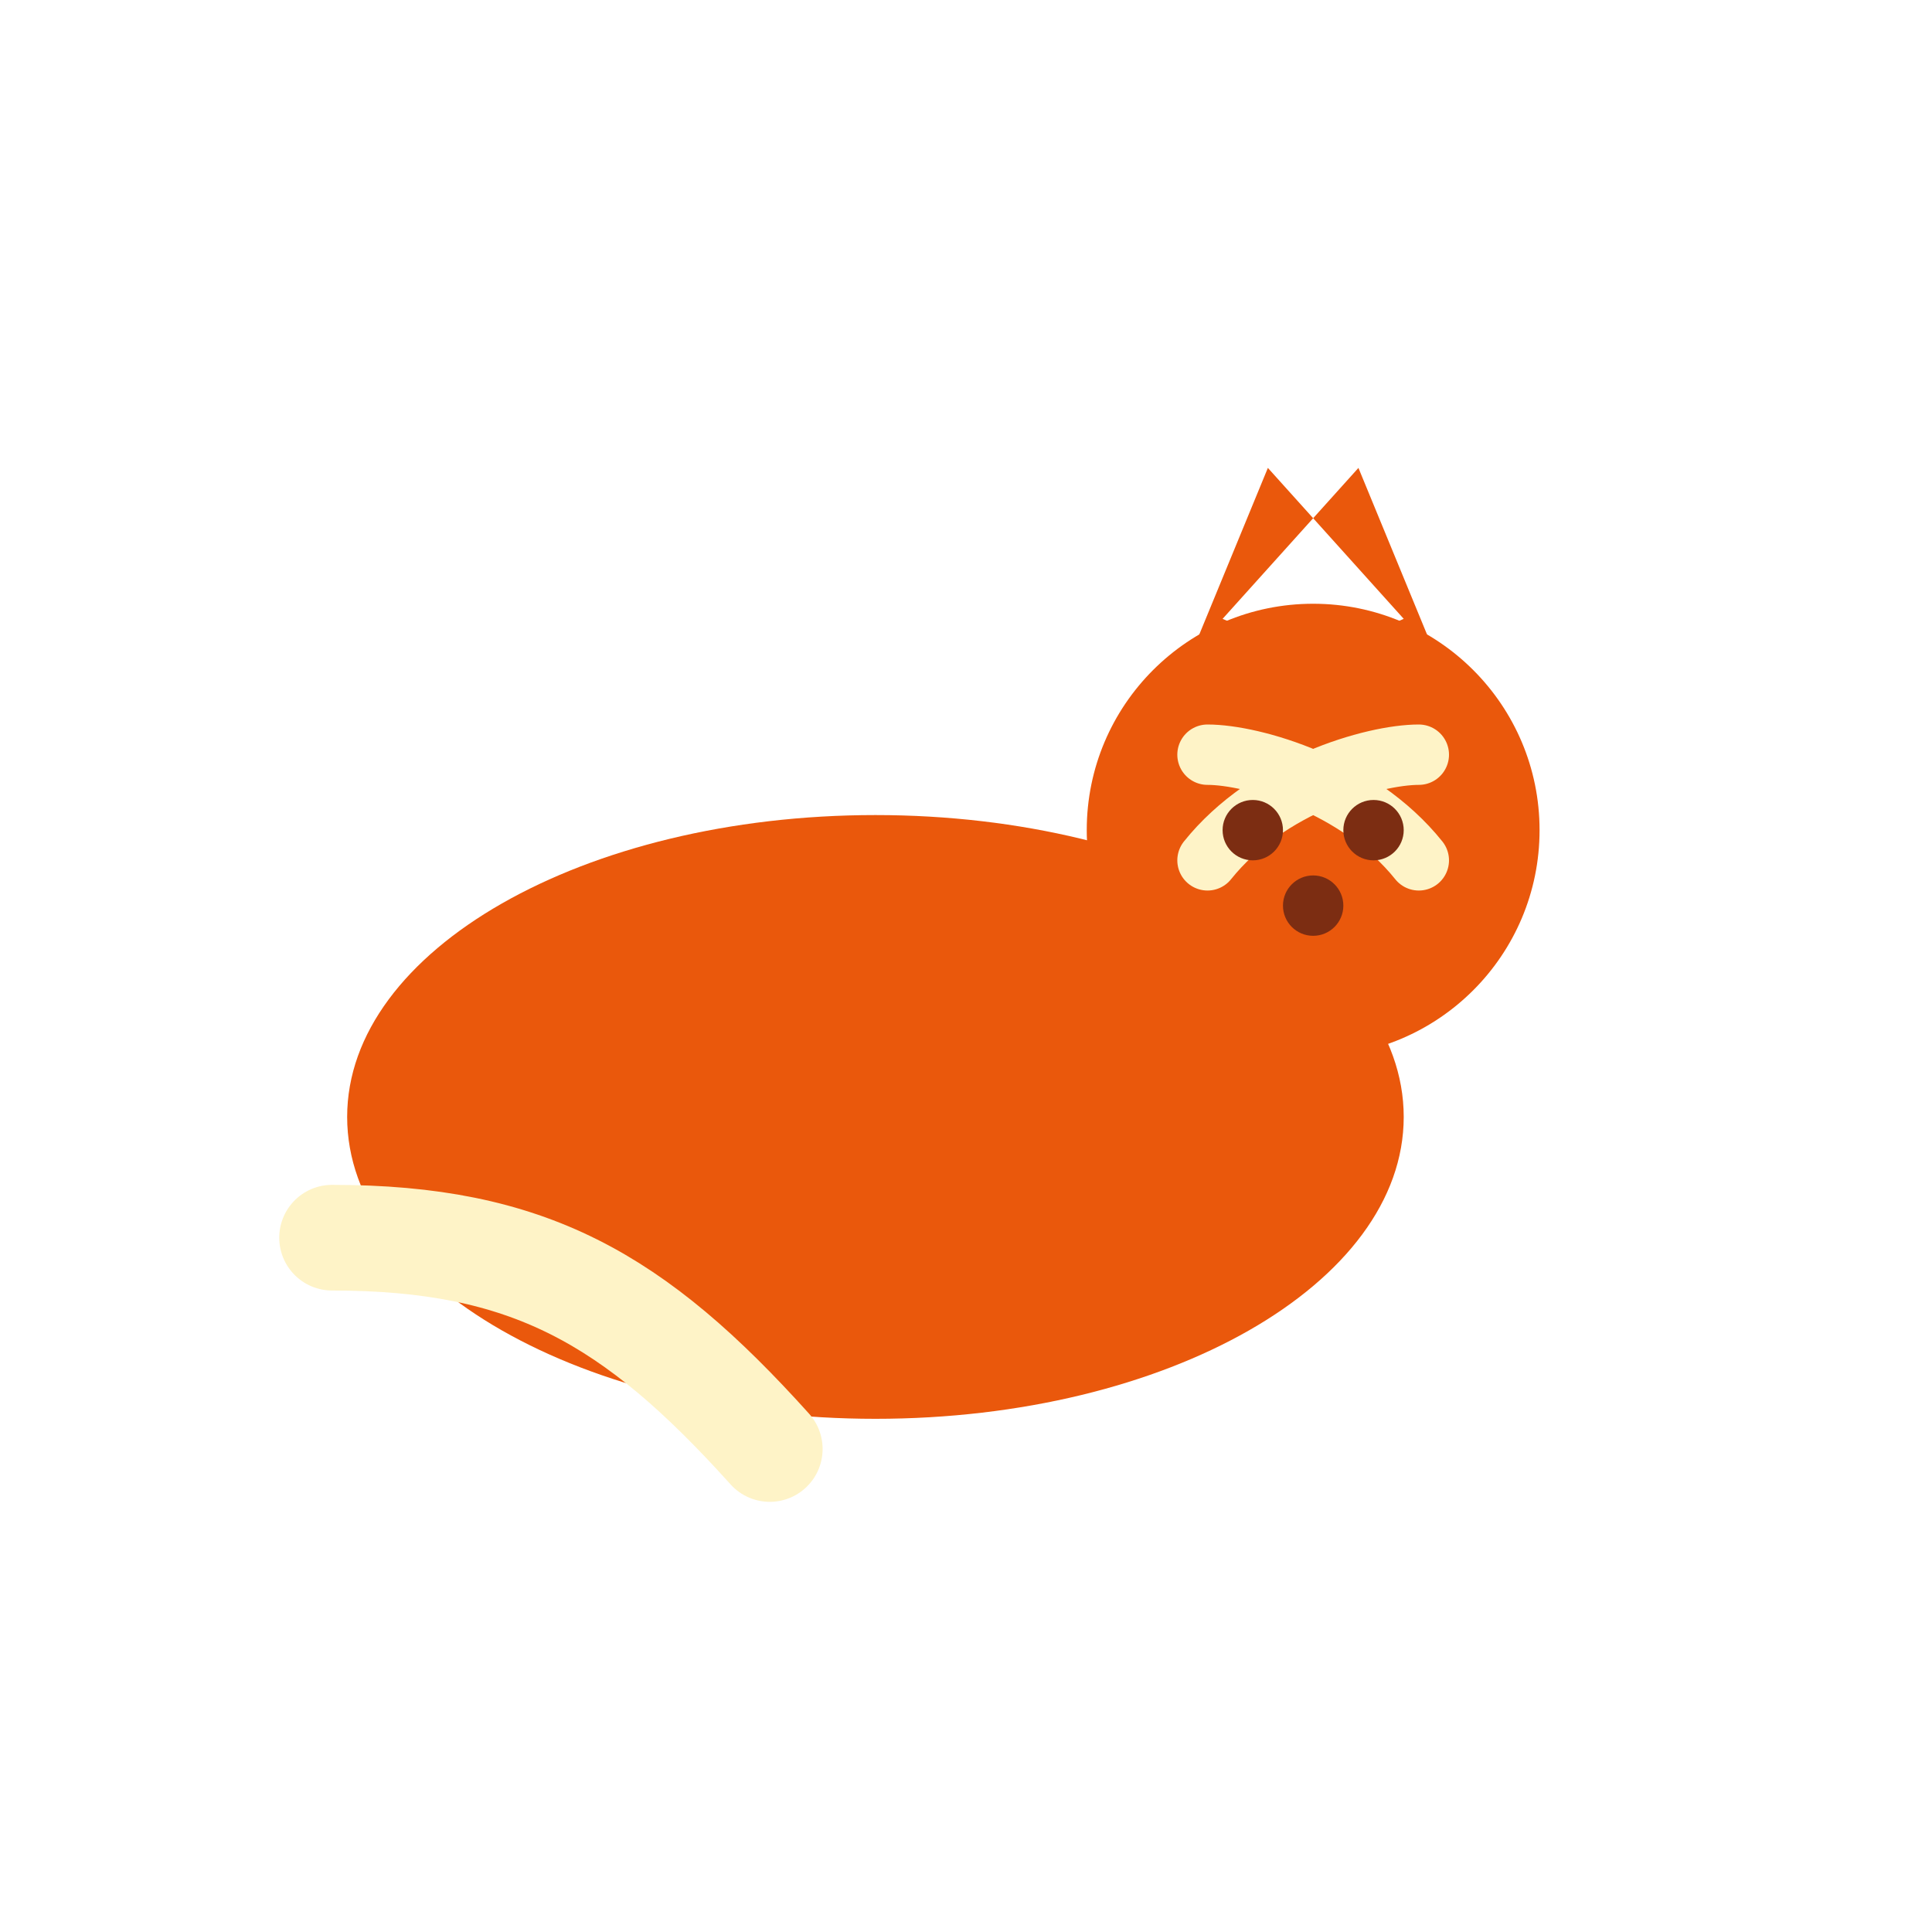
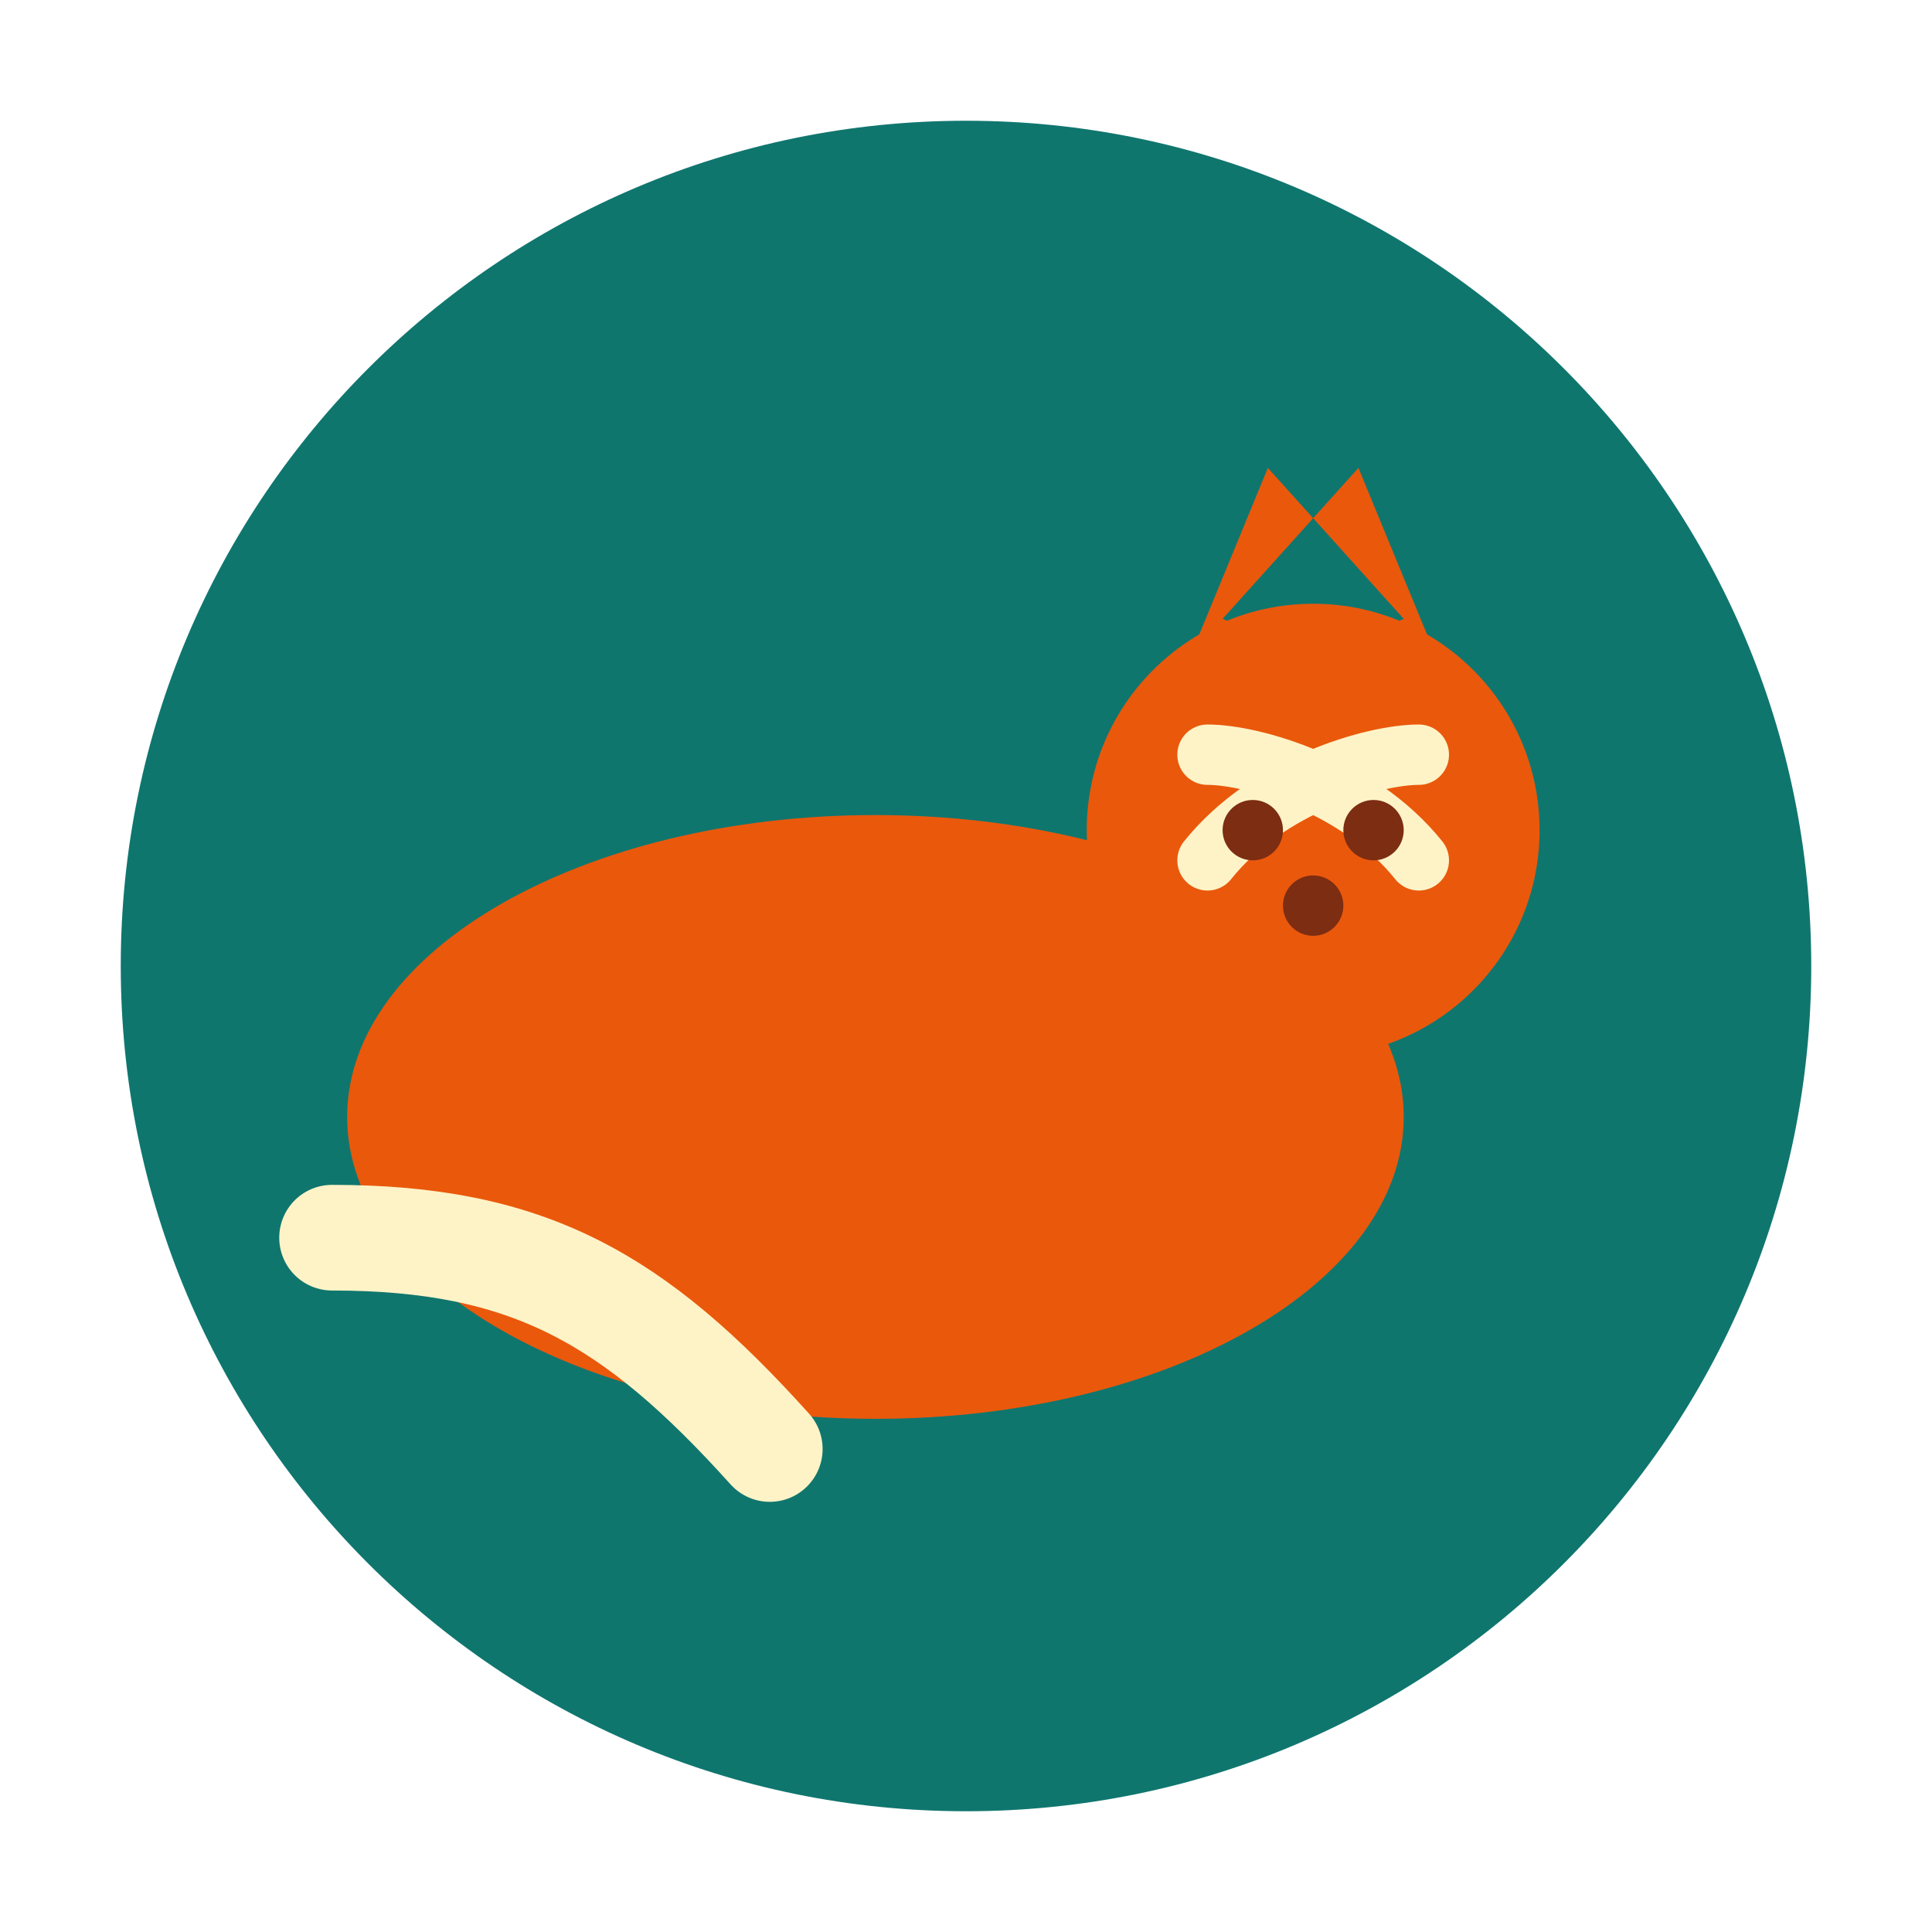
<svg xmlns="http://www.w3.org/2000/svg" viewBox="0 0 256 256" fill="none">
+   <circle cx="128" cy="128" r="112" fill="#0f766e" />
+   <circle cx="128" cy="128" r="104" fill="#0f766e" opacity="0.92" />
  <ellipse cx="116" cy="148" rx="70" ry="40" fill="#ea580c" />
  <circle cx="174" cy="110" r="30" fill="#ea580c" />
  <path d="M154 96 168 62l18 20ZM194 96l-14-34-18 20Z" fill="#ea580c" />
  <path d="M160 114c8-10 22-14 28-14M188 114c-8-10-22-14-28-14" stroke="#fef3c7" stroke-width="8" stroke-linecap="round" />
  <circle cx="166" cy="110" r="4" fill="#7c2d12" />
  <circle cx="182" cy="110" r="4" fill="#7c2d12" />
  <circle cx="174" cy="120" r="4" fill="#7c2d12" />
  <path d="M44 164c26 0 40 8 58 28" stroke="#fef3c7" stroke-width="14" stroke-linecap="round" />
</svg>
